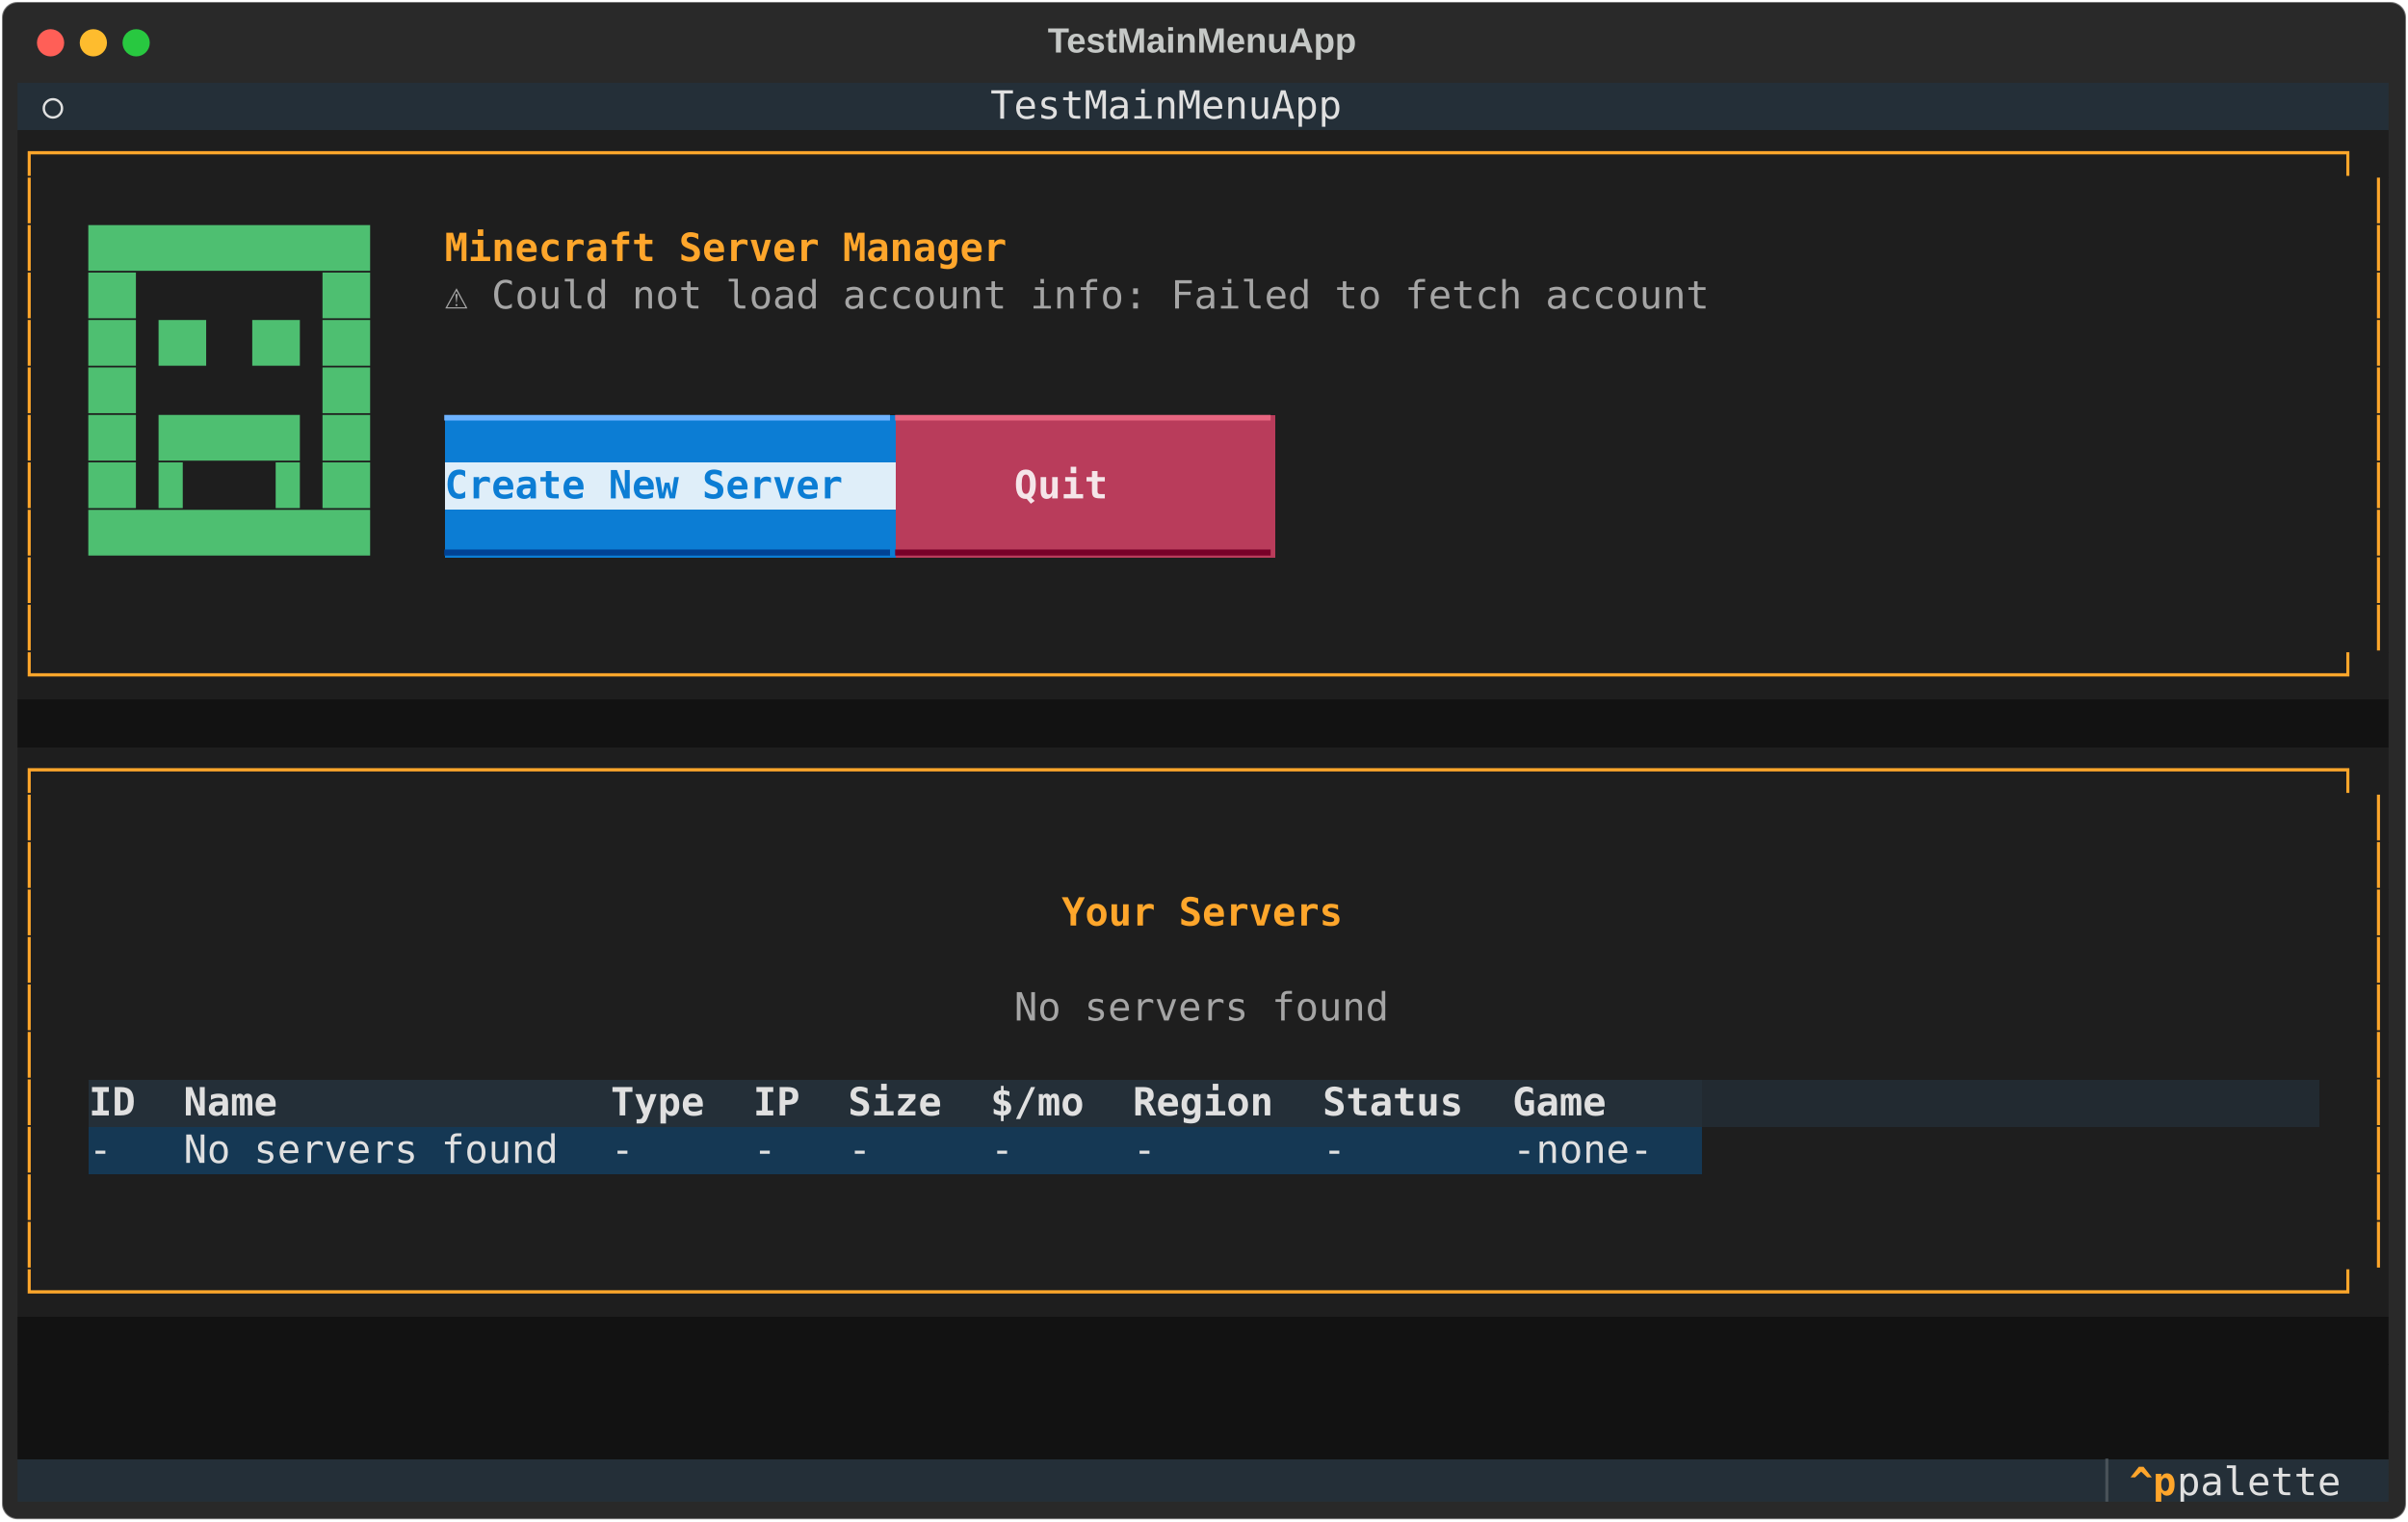
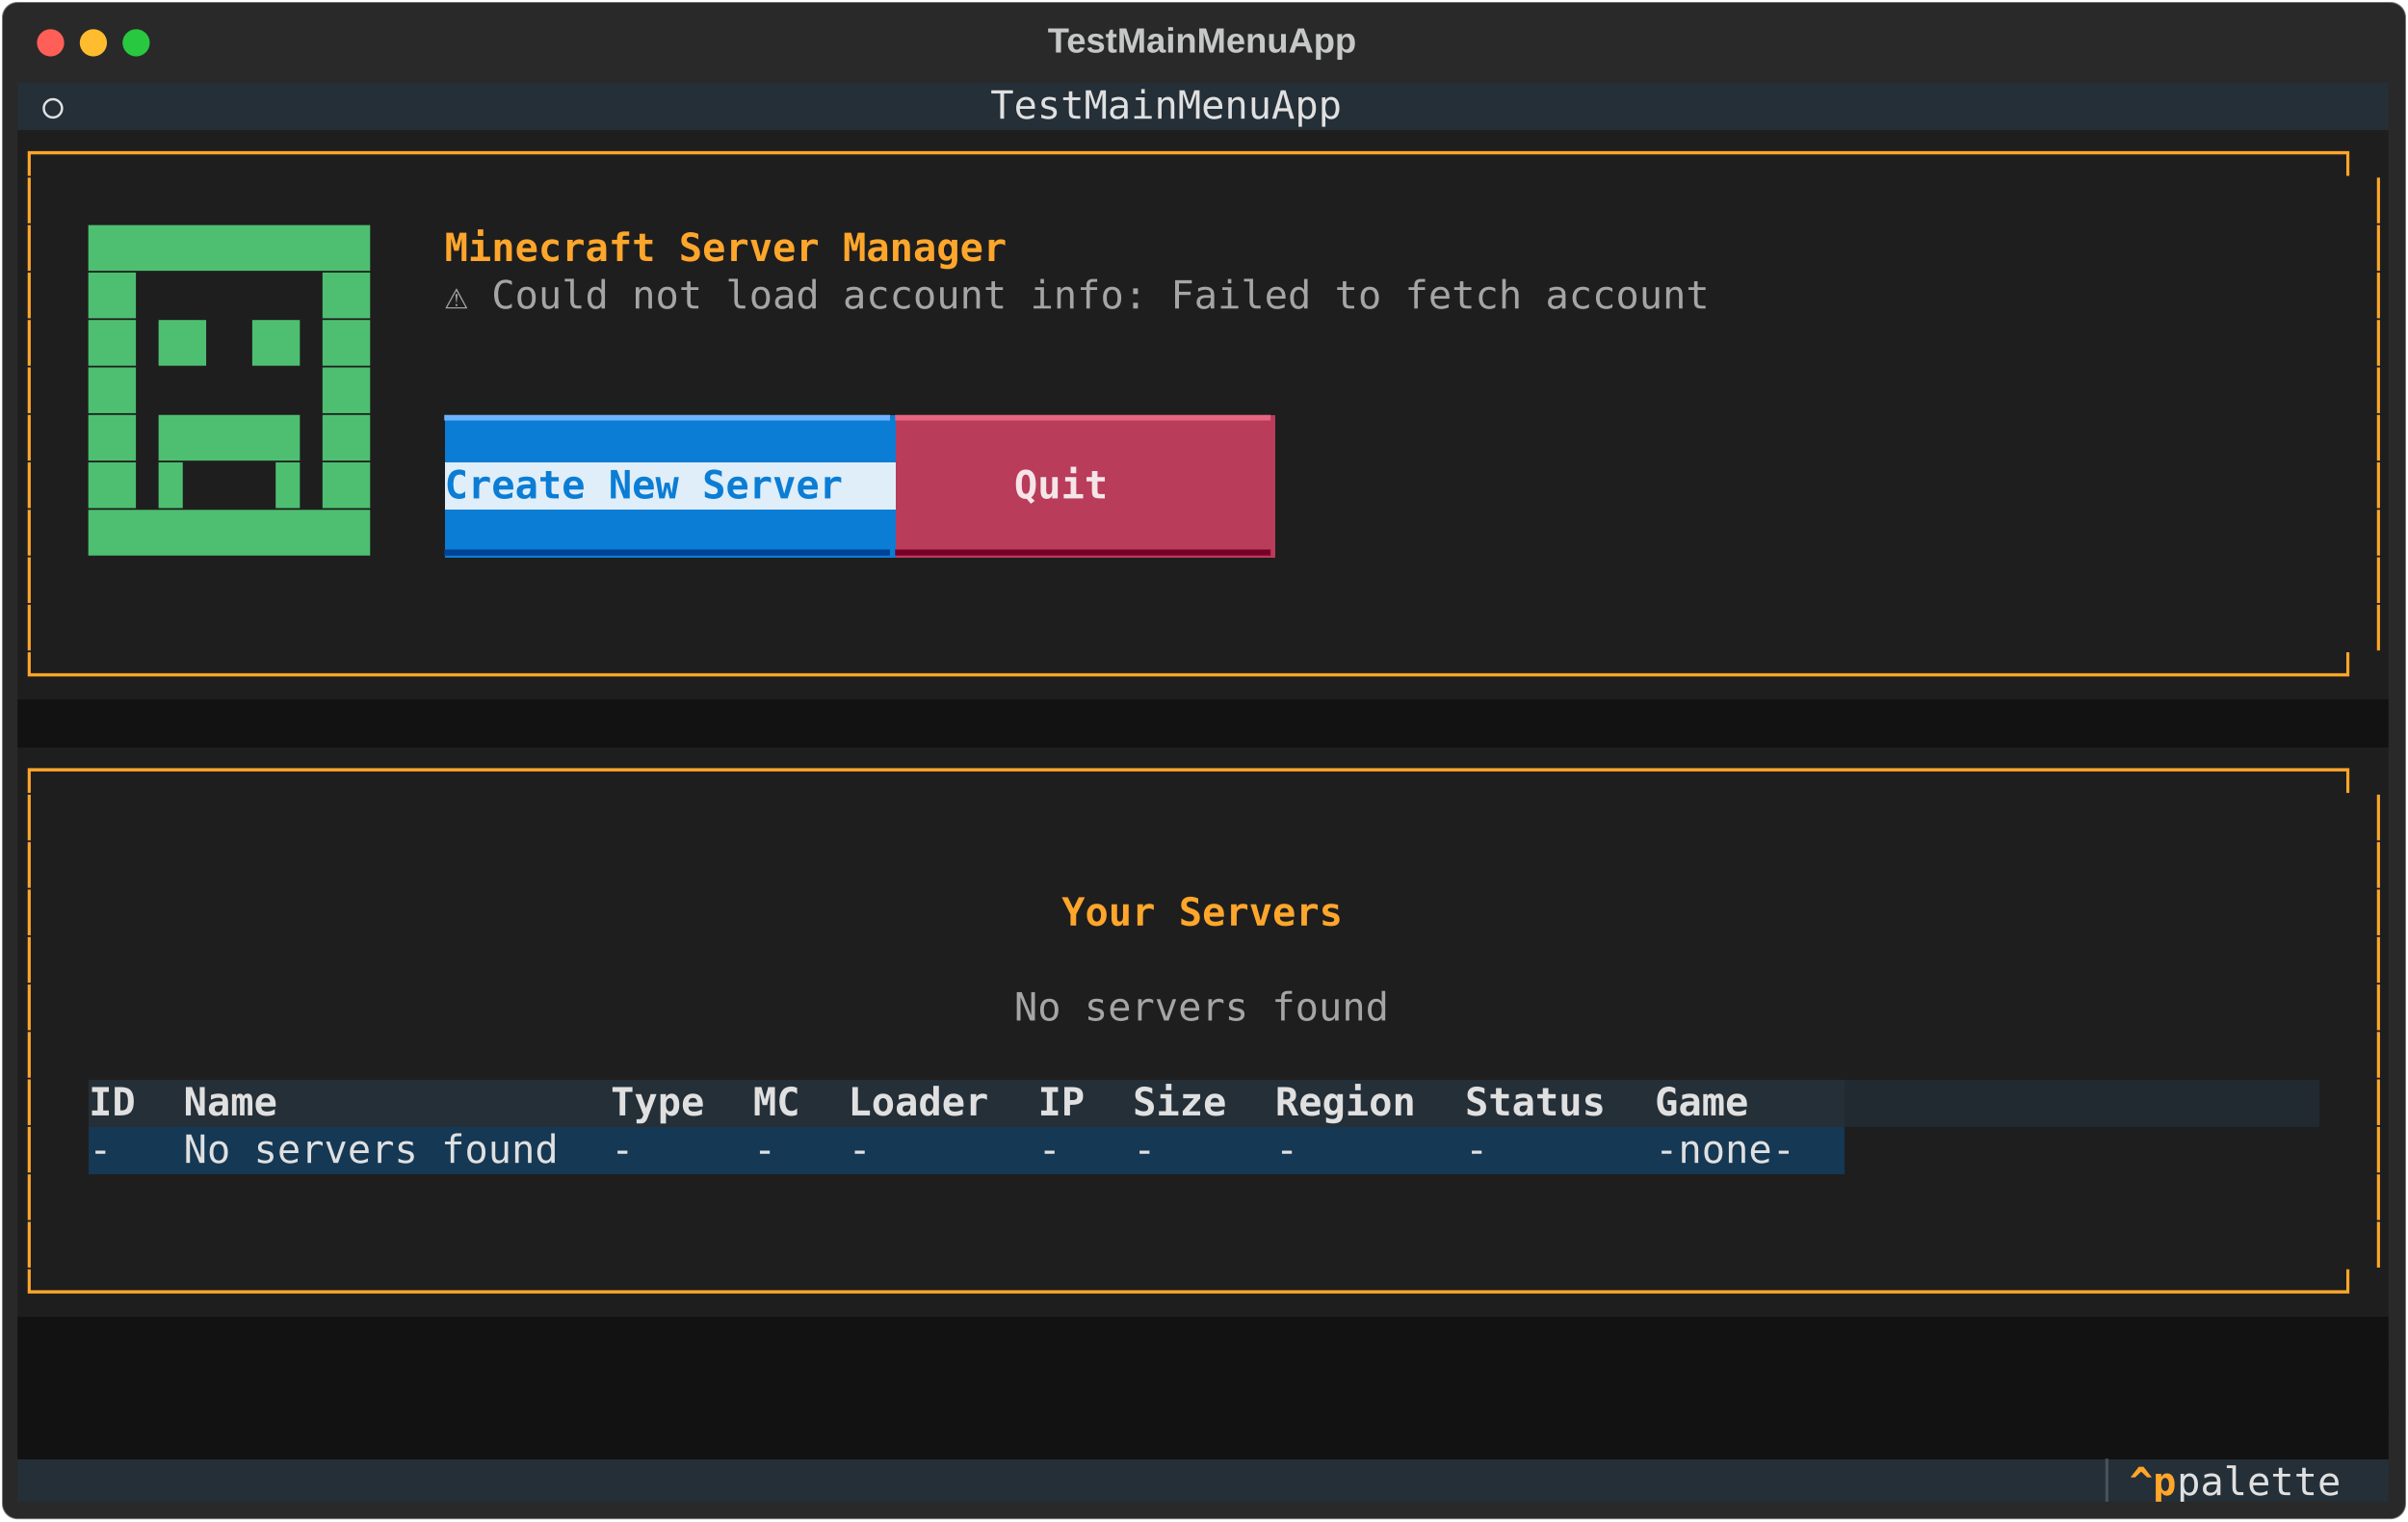
<svg xmlns="http://www.w3.org/2000/svg" class="rich-terminal" viewBox="0 0 1238 782.0">
  <style>

    @font-face {
        font-family: "Fira Code";
        src: local("FiraCode-Regular"),
                url("https://cdnjs.cloudflare.com/ajax/libs/firacode/6.2.0/woff2/FiraCode-Regular.woff2") format("woff2"),
                url("https://cdnjs.cloudflare.com/ajax/libs/firacode/6.2.0/woff/FiraCode-Regular.woff") format("woff");
        font-style: normal;
        font-weight: 400;
    }
    @font-face {
        font-family: "Fira Code";
        src: local("FiraCode-Bold"),
                url("https://cdnjs.cloudflare.com/ajax/libs/firacode/6.2.0/woff2/FiraCode-Bold.woff2") format("woff2"),
                url("https://cdnjs.cloudflare.com/ajax/libs/firacode/6.2.0/woff/FiraCode-Bold.woff") format("woff");
        font-style: bold;
        font-weight: 700;
    }

    .terminal-matrix {
        font-family: Fira Code, monospace;
        font-size: 20px;
        line-height: 24.4px;
        font-variant-east-asian: full-width;
    }

    .terminal-title {
        font-size: 18px;
        font-weight: bold;
        font-family: arial;
    }

    .terminal-r1 { fill: #c5c8c6 }
.terminal-r2 { fill: #e0e0e0 }
.terminal-r3 { fill: #fea62b }
.terminal-r4 { fill: #4ebf71;font-weight: bold }
.terminal-r5 { fill: #fea62b;font-weight: bold }
.terminal-r6 { fill: #a5a5a5 }
.terminal-r7 { fill: #6db2ff }
.terminal-r8 { fill: #e76580 }
.terminal-r9 { fill: #0c7dd4;font-weight: bold }
.terminal-r10 { fill: #f5e5e9;font-weight: bold }
.terminal-r11 { fill: #004295 }
.terminal-r12 { fill: #780028 }
.terminal-r13 { fill: #e0e0e0;font-weight: bold }
.terminal-r14 { fill: #495259 }
.terminal-r15 { fill: #ffa62b;font-weight: bold }
    </style>
  <defs>
    <clipPath id="terminal-clip-terminal">
      <rect x="0" y="0" width="1219.0" height="731.0" />
    </clipPath>
    <clipPath id="terminal-line-0">
      <rect x="0" y="1.5" width="1220" height="24.65" />
    </clipPath>
    <clipPath id="terminal-line-1">
      <rect x="0" y="25.9" width="1220" height="24.65" />
    </clipPath>
    <clipPath id="terminal-line-2">
      <rect x="0" y="50.3" width="1220" height="24.65" />
    </clipPath>
    <clipPath id="terminal-line-3">
      <rect x="0" y="74.7" width="1220" height="24.65" />
    </clipPath>
    <clipPath id="terminal-line-4">
      <rect x="0" y="99.1" width="1220" height="24.65" />
    </clipPath>
    <clipPath id="terminal-line-5">
      <rect x="0" y="123.5" width="1220" height="24.65" />
    </clipPath>
    <clipPath id="terminal-line-6">
      <rect x="0" y="147.9" width="1220" height="24.65" />
    </clipPath>
    <clipPath id="terminal-line-7">
      <rect x="0" y="172.3" width="1220" height="24.65" />
    </clipPath>
    <clipPath id="terminal-line-8">
      <rect x="0" y="196.7" width="1220" height="24.65" />
    </clipPath>
    <clipPath id="terminal-line-9">
      <rect x="0" y="221.1" width="1220" height="24.65" />
    </clipPath>
    <clipPath id="terminal-line-10">
      <rect x="0" y="245.5" width="1220" height="24.65" />
    </clipPath>
    <clipPath id="terminal-line-11">
      <rect x="0" y="269.9" width="1220" height="24.65" />
    </clipPath>
    <clipPath id="terminal-line-12">
      <rect x="0" y="294.3" width="1220" height="24.65" />
    </clipPath>
    <clipPath id="terminal-line-13">
      <rect x="0" y="318.7" width="1220" height="24.65" />
    </clipPath>
    <clipPath id="terminal-line-14">
      <rect x="0" y="343.1" width="1220" height="24.65" />
    </clipPath>
    <clipPath id="terminal-line-15">
      <rect x="0" y="367.5" width="1220" height="24.65" />
    </clipPath>
    <clipPath id="terminal-line-16">
      <rect x="0" y="391.9" width="1220" height="24.65" />
    </clipPath>
    <clipPath id="terminal-line-17">
      <rect x="0" y="416.3" width="1220" height="24.65" />
    </clipPath>
    <clipPath id="terminal-line-18">
      <rect x="0" y="440.7" width="1220" height="24.65" />
    </clipPath>
    <clipPath id="terminal-line-19">
      <rect x="0" y="465.1" width="1220" height="24.65" />
    </clipPath>
    <clipPath id="terminal-line-20">
      <rect x="0" y="489.5" width="1220" height="24.65" />
    </clipPath>
    <clipPath id="terminal-line-21">
      <rect x="0" y="513.9" width="1220" height="24.65" />
    </clipPath>
    <clipPath id="terminal-line-22">
      <rect x="0" y="538.3" width="1220" height="24.65" />
    </clipPath>
    <clipPath id="terminal-line-23">
      <rect x="0" y="562.7" width="1220" height="24.65" />
    </clipPath>
    <clipPath id="terminal-line-24">
      <rect x="0" y="587.1" width="1220" height="24.65" />
    </clipPath>
    <clipPath id="terminal-line-25">
      <rect x="0" y="611.5" width="1220" height="24.65" />
    </clipPath>
    <clipPath id="terminal-line-26">
      <rect x="0" y="635.9" width="1220" height="24.65" />
    </clipPath>
    <clipPath id="terminal-line-27">
      <rect x="0" y="660.3" width="1220" height="24.65" />
    </clipPath>
    <clipPath id="terminal-line-28">
      <rect x="0" y="684.7" width="1220" height="24.65" />
    </clipPath>
  </defs>
  <rect fill="#292929" stroke="rgba(255,255,255,0.35)" stroke-width="1" x="1" y="1" width="1236" height="780" rx="8" />
  <text class="terminal-title" fill="#c5c8c6" text-anchor="middle" x="618" y="27">TestMainMenuApp</text>
  <g transform="translate(26,22)">
    <circle cx="0" cy="0" r="7" fill="#ff5f57" />
    <circle cx="22" cy="0" r="7" fill="#febc2e" />
    <circle cx="44" cy="0" r="7" fill="#28c840" />
  </g>
  <g transform="translate(9, 41)" clip-path="url(#terminal-clip-terminal)">
    <rect fill="#242f38" x="0" y="1.5" width="12.2" height="24.65" shape-rendering="crispEdges" />
    <rect fill="#242f38" x="12.2" y="1.5" width="12.2" height="24.65" shape-rendering="crispEdges" />
    <rect fill="#242f38" x="24.4" y="1.5" width="61" height="24.65" shape-rendering="crispEdges" />
    <rect fill="#242f38" x="85.4" y="1.5" width="12.2" height="24.65" shape-rendering="crispEdges" />
    <rect fill="#242f38" x="97.6" y="1.5" width="402.6" height="24.65" shape-rendering="crispEdges" />
    <rect fill="#242f38" x="500.2" y="1.5" width="183" height="24.65" shape-rendering="crispEdges" />
    <rect fill="#242f38" x="683.2" y="1.5" width="414.8" height="24.65" shape-rendering="crispEdges" />
    <rect fill="#242f38" x="1098" y="1.5" width="12.2" height="24.65" shape-rendering="crispEdges" />
    <rect fill="#242f38" x="1110.2" y="1.5" width="0" height="24.65" shape-rendering="crispEdges" />
    <rect fill="#242f38" x="1110.2" y="1.5" width="109.8" height="24.65" shape-rendering="crispEdges" />
    <rect fill="#1e1e1e" x="0" y="25.9" width="1220" height="24.65" shape-rendering="crispEdges" />
    <rect fill="#1e1e1e" x="0" y="50.3" width="12.2" height="24.65" shape-rendering="crispEdges" />
    <rect fill="#1e1e1e" x="12.2" y="50.3" width="1195.6" height="24.65" shape-rendering="crispEdges" />
    <rect fill="#1e1e1e" x="1207.8" y="50.3" width="12.2" height="24.65" shape-rendering="crispEdges" />
    <rect fill="#1e1e1e" x="0" y="74.7" width="12.2" height="24.65" shape-rendering="crispEdges" />
    <rect fill="#1e1e1e" x="12.2" y="74.7" width="24.4" height="24.65" shape-rendering="crispEdges" />
    <rect fill="#1e1e1e" x="36.6" y="74.7" width="146.4" height="24.65" shape-rendering="crispEdges" />
    <rect fill="#1e1e1e" x="183" y="74.7" width="36.6" height="24.65" shape-rendering="crispEdges" />
    <rect fill="#1e1e1e" x="219.6" y="74.7" width="292.8" height="24.65" shape-rendering="crispEdges" />
    <rect fill="#1e1e1e" x="512.4" y="74.7" width="695.4" height="24.65" shape-rendering="crispEdges" />
    <rect fill="#1e1e1e" x="1207.8" y="74.7" width="12.2" height="24.65" shape-rendering="crispEdges" />
    <rect fill="#1e1e1e" x="0" y="99.1" width="12.2" height="24.65" shape-rendering="crispEdges" />
    <rect fill="#1e1e1e" x="12.2" y="99.1" width="24.4" height="24.65" shape-rendering="crispEdges" />
    <rect fill="#1e1e1e" x="36.6" y="99.1" width="146.4" height="24.65" shape-rendering="crispEdges" />
    <rect fill="#1e1e1e" x="183" y="99.1" width="36.6" height="24.65" shape-rendering="crispEdges" />
    <rect fill="#1e1e1e" x="219.6" y="99.1" width="658.8" height="24.65" shape-rendering="crispEdges" />
    <rect fill="#1e1e1e" x="878.4" y="99.1" width="329.4" height="24.65" shape-rendering="crispEdges" />
    <rect fill="#1e1e1e" x="1207.8" y="99.1" width="12.2" height="24.65" shape-rendering="crispEdges" />
    <rect fill="#1e1e1e" x="0" y="123.5" width="12.2" height="24.65" shape-rendering="crispEdges" />
    <rect fill="#1e1e1e" x="12.2" y="123.5" width="24.4" height="24.65" shape-rendering="crispEdges" />
    <rect fill="#1e1e1e" x="36.6" y="123.5" width="146.4" height="24.65" shape-rendering="crispEdges" />
    <rect fill="#1e1e1e" x="183" y="123.5" width="1024.8" height="24.65" shape-rendering="crispEdges" />
    <rect fill="#1e1e1e" x="1207.8" y="123.5" width="12.2" height="24.65" shape-rendering="crispEdges" />
    <rect fill="#1e1e1e" x="0" y="147.9" width="12.2" height="24.65" shape-rendering="crispEdges" />
    <rect fill="#1e1e1e" x="12.2" y="147.9" width="24.4" height="24.65" shape-rendering="crispEdges" />
    <rect fill="#1e1e1e" x="36.6" y="147.9" width="146.4" height="24.65" shape-rendering="crispEdges" />
    <rect fill="#1e1e1e" x="183" y="147.9" width="1024.8" height="24.65" shape-rendering="crispEdges" />
    <rect fill="#1e1e1e" x="1207.8" y="147.9" width="12.2" height="24.65" shape-rendering="crispEdges" />
    <rect fill="#1e1e1e" x="0" y="172.3" width="12.2" height="24.65" shape-rendering="crispEdges" />
    <rect fill="#1e1e1e" x="12.2" y="172.3" width="24.4" height="24.65" shape-rendering="crispEdges" />
    <rect fill="#1e1e1e" x="36.6" y="172.3" width="146.4" height="24.65" shape-rendering="crispEdges" />
    <rect fill="#1e1e1e" x="183" y="172.3" width="36.6" height="24.65" shape-rendering="crispEdges" />
    <rect fill="#0c7dd4" x="219.6" y="172.3" width="231.8" height="24.65" shape-rendering="crispEdges" />
    <rect fill="#b93c5b" x="451.4" y="172.3" width="195.2" height="24.65" shape-rendering="crispEdges" />
    <rect fill="#1e1e1e" x="646.6" y="172.3" width="561.2" height="24.65" shape-rendering="crispEdges" />
    <rect fill="#1e1e1e" x="1207.8" y="172.3" width="12.2" height="24.65" shape-rendering="crispEdges" />
    <rect fill="#1e1e1e" x="0" y="196.7" width="12.2" height="24.65" shape-rendering="crispEdges" />
    <rect fill="#1e1e1e" x="12.2" y="196.7" width="24.4" height="24.65" shape-rendering="crispEdges" />
    <rect fill="#1e1e1e" x="36.6" y="196.7" width="146.4" height="24.65" shape-rendering="crispEdges" />
    <rect fill="#1e1e1e" x="183" y="196.7" width="36.6" height="24.65" shape-rendering="crispEdges" />
    <rect fill="#dfeef9" x="219.6" y="196.7" width="231.8" height="24.65" shape-rendering="crispEdges" />
    <rect fill="#b93c5b" x="451.4" y="196.7" width="61" height="24.65" shape-rendering="crispEdges" />
    <rect fill="#b93c5b" x="512.4" y="196.7" width="73.2" height="24.65" shape-rendering="crispEdges" />
    <rect fill="#b93c5b" x="585.6" y="196.7" width="61" height="24.65" shape-rendering="crispEdges" />
    <rect fill="#1e1e1e" x="646.6" y="196.7" width="561.2" height="24.65" shape-rendering="crispEdges" />
    <rect fill="#1e1e1e" x="1207.8" y="196.7" width="12.2" height="24.65" shape-rendering="crispEdges" />
    <rect fill="#1e1e1e" x="0" y="221.1" width="12.2" height="24.65" shape-rendering="crispEdges" />
    <rect fill="#1e1e1e" x="12.2" y="221.1" width="24.4" height="24.65" shape-rendering="crispEdges" />
    <rect fill="#1e1e1e" x="36.6" y="221.1" width="146.4" height="24.65" shape-rendering="crispEdges" />
    <rect fill="#1e1e1e" x="183" y="221.1" width="36.6" height="24.65" shape-rendering="crispEdges" />
    <rect fill="#0c7dd4" x="219.6" y="221.1" width="231.8" height="24.65" shape-rendering="crispEdges" />
    <rect fill="#b93c5b" x="451.4" y="221.1" width="195.2" height="24.65" shape-rendering="crispEdges" />
    <rect fill="#1e1e1e" x="646.6" y="221.1" width="561.2" height="24.65" shape-rendering="crispEdges" />
    <rect fill="#1e1e1e" x="1207.8" y="221.1" width="12.2" height="24.65" shape-rendering="crispEdges" />
    <rect fill="#1e1e1e" x="0" y="245.5" width="12.2" height="24.65" shape-rendering="crispEdges" />
    <rect fill="#1e1e1e" x="12.2" y="245.5" width="1195.6" height="24.65" shape-rendering="crispEdges" />
    <rect fill="#1e1e1e" x="1207.8" y="245.5" width="12.2" height="24.65" shape-rendering="crispEdges" />
    <rect fill="#1e1e1e" x="0" y="269.9" width="12.2" height="24.65" shape-rendering="crispEdges" />
    <rect fill="#1e1e1e" x="12.2" y="269.9" width="1195.6" height="24.65" shape-rendering="crispEdges" />
    <rect fill="#1e1e1e" x="1207.8" y="269.9" width="12.2" height="24.65" shape-rendering="crispEdges" />
    <rect fill="#1e1e1e" x="0" y="294.3" width="1220" height="24.65" shape-rendering="crispEdges" />
    <rect fill="#121212" x="0" y="318.7" width="1220" height="24.65" shape-rendering="crispEdges" />
    <rect fill="#1e1e1e" x="0" y="343.1" width="1220" height="24.65" shape-rendering="crispEdges" />
    <rect fill="#1e1e1e" x="0" y="367.5" width="12.2" height="24.65" shape-rendering="crispEdges" />
    <rect fill="#1e1e1e" x="12.2" y="367.5" width="1195.6" height="24.65" shape-rendering="crispEdges" />
    <rect fill="#1e1e1e" x="1207.8" y="367.5" width="12.2" height="24.65" shape-rendering="crispEdges" />
    <rect fill="#1e1e1e" x="0" y="391.9" width="12.2" height="24.65" shape-rendering="crispEdges" />
    <rect fill="#1e1e1e" x="12.2" y="391.9" width="1195.6" height="24.65" shape-rendering="crispEdges" />
    <rect fill="#1e1e1e" x="1207.8" y="391.9" width="12.2" height="24.65" shape-rendering="crispEdges" />
    <rect fill="#1e1e1e" x="0" y="416.3" width="12.2" height="24.65" shape-rendering="crispEdges" />
    <rect fill="#1e1e1e" x="12.2" y="416.3" width="524.6" height="24.65" shape-rendering="crispEdges" />
    <rect fill="#1e1e1e" x="536.8" y="416.3" width="146.4" height="24.65" shape-rendering="crispEdges" />
    <rect fill="#1e1e1e" x="683.2" y="416.3" width="524.6" height="24.65" shape-rendering="crispEdges" />
    <rect fill="#1e1e1e" x="1207.8" y="416.3" width="12.2" height="24.65" shape-rendering="crispEdges" />
    <rect fill="#1e1e1e" x="0" y="440.7" width="12.2" height="24.65" shape-rendering="crispEdges" />
    <rect fill="#1e1e1e" x="12.2" y="440.7" width="1195.6" height="24.65" shape-rendering="crispEdges" />
    <rect fill="#1e1e1e" x="1207.8" y="440.7" width="12.2" height="24.65" shape-rendering="crispEdges" />
    <rect fill="#1e1e1e" x="0" y="465.1" width="12.2" height="24.65" shape-rendering="crispEdges" />
    <rect fill="#1e1e1e" x="12.2" y="465.1" width="500.2" height="24.65" shape-rendering="crispEdges" />
    <rect fill="#1e1e1e" x="512.4" y="465.1" width="195.2" height="24.65" shape-rendering="crispEdges" />
    <rect fill="#1e1e1e" x="707.6" y="465.1" width="500.2" height="24.65" shape-rendering="crispEdges" />
    <rect fill="#1e1e1e" x="1207.8" y="465.1" width="12.2" height="24.65" shape-rendering="crispEdges" />
    <rect fill="#1e1e1e" x="0" y="489.5" width="12.2" height="24.65" shape-rendering="crispEdges" />
    <rect fill="#1e1e1e" x="12.2" y="489.5" width="1195.6" height="24.65" shape-rendering="crispEdges" />
    <rect fill="#1e1e1e" x="1207.8" y="489.5" width="12.2" height="24.65" shape-rendering="crispEdges" />
    <rect fill="#1e1e1e" x="0" y="513.9" width="12.2" height="24.65" shape-rendering="crispEdges" />
    <rect fill="#1e1e1e" x="12.2" y="513.9" width="24.4" height="24.65" shape-rendering="crispEdges" />
    <rect fill="#242f38" x="36.6" y="513.9" width="48.8" height="24.65" shape-rendering="crispEdges" />
    <rect fill="#242f38" x="85.4" y="513.9" width="219.6" height="24.65" shape-rendering="crispEdges" />
    <rect fill="#242f38" x="305" y="513.9" width="73.2" height="24.65" shape-rendering="crispEdges" />
    <rect fill="#242f38" x="378.2" y="513.9" width="48.8" height="24.65" shape-rendering="crispEdges" />
-     <rect fill="#242f38" x="427" y="513.9" width="73.2" height="24.65" shape-rendering="crispEdges" />
-     <rect fill="#242f38" x="500.2" y="513.9" width="73.2" height="24.65" shape-rendering="crispEdges" />
-     <rect fill="#242f38" x="573.4" y="513.9" width="97.6" height="24.65" shape-rendering="crispEdges" />
-     <rect fill="#242f38" x="671" y="513.9" width="97.6" height="24.65" shape-rendering="crispEdges" />
-     <rect fill="#242f38" x="768.6" y="513.9" width="97.6" height="24.65" shape-rendering="crispEdges" />
-     <rect fill="#222a31" x="866.2" y="513.9" width="317.2" height="24.65" shape-rendering="crispEdges" />
+     <rect fill="#242f38" x="427" y="513.9" width="97.6" height="24.65" shape-rendering="crispEdges" />
+     <rect fill="#242f38" x="524.6" y="513.9" width="48.8" height="24.65" shape-rendering="crispEdges" />
+     <rect fill="#242f38" x="573.4" y="513.9" width="73.2" height="24.65" shape-rendering="crispEdges" />
+     <rect fill="#242f38" x="646.6" y="513.9" width="97.6" height="24.65" shape-rendering="crispEdges" />
+     <rect fill="#242f38" x="744.2" y="513.9" width="97.6" height="24.65" shape-rendering="crispEdges" />
+     <rect fill="#242f38" x="841.8" y="513.9" width="97.6" height="24.65" shape-rendering="crispEdges" />
+     <rect fill="#222a31" x="939.4" y="513.9" width="244" height="24.65" shape-rendering="crispEdges" />
    <rect fill="#1e1e1e" x="1183.4" y="513.9" width="24.4" height="24.65" shape-rendering="crispEdges" />
    <rect fill="#1e1e1e" x="1207.8" y="513.9" width="12.2" height="24.65" shape-rendering="crispEdges" />
    <rect fill="#1e1e1e" x="0" y="538.3" width="12.2" height="24.65" shape-rendering="crispEdges" />
    <rect fill="#1e1e1e" x="12.2" y="538.3" width="24.4" height="24.65" shape-rendering="crispEdges" />
    <rect fill="#153854" x="36.6" y="538.3" width="48.8" height="24.65" shape-rendering="crispEdges" />
    <rect fill="#153854" x="85.4" y="538.3" width="219.6" height="24.65" shape-rendering="crispEdges" />
    <rect fill="#153854" x="305" y="538.3" width="73.2" height="24.65" shape-rendering="crispEdges" />
    <rect fill="#153854" x="378.2" y="538.3" width="48.8" height="24.65" shape-rendering="crispEdges" />
-     <rect fill="#153854" x="427" y="538.3" width="73.2" height="24.65" shape-rendering="crispEdges" />
-     <rect fill="#153854" x="500.2" y="538.3" width="73.2" height="24.65" shape-rendering="crispEdges" />
-     <rect fill="#153854" x="573.4" y="538.3" width="97.6" height="24.65" shape-rendering="crispEdges" />
-     <rect fill="#153854" x="671" y="538.3" width="97.6" height="24.65" shape-rendering="crispEdges" />
-     <rect fill="#153854" x="768.6" y="538.3" width="97.6" height="24.65" shape-rendering="crispEdges" />
-     <rect fill="#1e1e1e" x="866.2" y="538.3" width="317.2" height="24.65" shape-rendering="crispEdges" />
+     <rect fill="#153854" x="427" y="538.3" width="97.6" height="24.65" shape-rendering="crispEdges" />
+     <rect fill="#153854" x="524.6" y="538.3" width="48.8" height="24.65" shape-rendering="crispEdges" />
+     <rect fill="#153854" x="573.4" y="538.3" width="73.2" height="24.65" shape-rendering="crispEdges" />
+     <rect fill="#153854" x="646.6" y="538.3" width="97.6" height="24.65" shape-rendering="crispEdges" />
+     <rect fill="#153854" x="744.2" y="538.3" width="97.6" height="24.65" shape-rendering="crispEdges" />
+     <rect fill="#153854" x="841.8" y="538.3" width="97.6" height="24.65" shape-rendering="crispEdges" />
+     <rect fill="#1e1e1e" x="939.4" y="538.3" width="244" height="24.65" shape-rendering="crispEdges" />
    <rect fill="#1e1e1e" x="1183.4" y="538.3" width="24.4" height="24.65" shape-rendering="crispEdges" />
    <rect fill="#1e1e1e" x="1207.8" y="538.3" width="12.2" height="24.65" shape-rendering="crispEdges" />
    <rect fill="#1e1e1e" x="0" y="562.7" width="12.2" height="24.65" shape-rendering="crispEdges" />
    <rect fill="#1e1e1e" x="12.2" y="562.7" width="1195.6" height="24.65" shape-rendering="crispEdges" />
    <rect fill="#1e1e1e" x="1207.8" y="562.7" width="12.2" height="24.65" shape-rendering="crispEdges" />
    <rect fill="#1e1e1e" x="0" y="587.1" width="12.2" height="24.65" shape-rendering="crispEdges" />
    <rect fill="#1e1e1e" x="12.2" y="587.1" width="1195.6" height="24.65" shape-rendering="crispEdges" />
    <rect fill="#1e1e1e" x="1207.8" y="587.1" width="12.2" height="24.65" shape-rendering="crispEdges" />
    <rect fill="#1e1e1e" x="0" y="611.5" width="1220" height="24.65" shape-rendering="crispEdges" />
    <rect fill="#121212" x="0" y="635.9" width="1220" height="24.65" shape-rendering="crispEdges" />
    <rect fill="#121212" x="0" y="660.3" width="1220" height="24.65" shape-rendering="crispEdges" />
    <rect fill="#121212" x="0" y="684.7" width="1220" height="24.65" shape-rendering="crispEdges" />
    <rect fill="#242f38" x="0" y="709.1" width="1073.6" height="24.65" shape-rendering="crispEdges" />
    <rect fill="#242f38" x="1073.6" y="709.1" width="12.2" height="24.65" shape-rendering="crispEdges" />
    <rect fill="#242f38" x="1085.8" y="709.1" width="24.4" height="24.65" shape-rendering="crispEdges" />
    <rect fill="#242f38" x="1110.2" y="709.1" width="97.6" height="24.65" shape-rendering="crispEdges" />
    <rect fill="#242f38" x="1207.8" y="709.1" width="12.2" height="24.65" shape-rendering="crispEdges" />
    <g class="terminal-matrix">
      <text class="terminal-r2" x="12.2" y="20" textLength="12.2" clip-path="url(#terminal-line-0)">⭘</text>
      <text class="terminal-r2" x="500.2" y="20" textLength="183" clip-path="url(#terminal-line-0)">TestMainMenuApp</text>
      <text class="terminal-r1" x="1220" y="20" textLength="12.2" clip-path="url(#terminal-line-0)">
</text>
      <text class="terminal-r3" x="0" y="44.4" textLength="1220" clip-path="url(#terminal-line-1)">┌──────────────────────────────────────────────────────────────────────────────────────────────────┐</text>
      <text class="terminal-r1" x="1220" y="44.4" textLength="12.2" clip-path="url(#terminal-line-1)">
</text>
      <text class="terminal-r3" x="0" y="68.8" textLength="12.2" clip-path="url(#terminal-line-2)">│</text>
      <text class="terminal-r3" x="1207.8" y="68.8" textLength="12.2" clip-path="url(#terminal-line-2)">│</text>
      <text class="terminal-r1" x="1220" y="68.8" textLength="12.2" clip-path="url(#terminal-line-2)">
</text>
      <text class="terminal-r3" x="0" y="93.2" textLength="12.2" clip-path="url(#terminal-line-3)">│</text>
      <text class="terminal-r4" x="36.6" y="93.2" textLength="146.4" clip-path="url(#terminal-line-3)">████████████</text>
      <text class="terminal-r5" x="219.6" y="93.2" textLength="292.8" clip-path="url(#terminal-line-3)">Minecraft Server Manager</text>
      <text class="terminal-r3" x="1207.8" y="93.2" textLength="12.2" clip-path="url(#terminal-line-3)">│</text>
      <text class="terminal-r1" x="1220" y="93.2" textLength="12.2" clip-path="url(#terminal-line-3)">
</text>
      <text class="terminal-r3" x="0" y="117.6" textLength="12.2" clip-path="url(#terminal-line-4)">│</text>
      <text class="terminal-r4" x="36.6" y="117.6" textLength="146.4" clip-path="url(#terminal-line-4)">██        ██</text>
      <text class="terminal-r6" x="219.6" y="117.6" textLength="658.8" clip-path="url(#terminal-line-4)">⚠ Could not load account info: Failed to fetch account</text>
      <text class="terminal-r3" x="1207.8" y="117.6" textLength="12.2" clip-path="url(#terminal-line-4)">│</text>
      <text class="terminal-r1" x="1220" y="117.6" textLength="12.2" clip-path="url(#terminal-line-4)">
</text>
      <text class="terminal-r3" x="0" y="142" textLength="12.2" clip-path="url(#terminal-line-5)">│</text>
      <text class="terminal-r4" x="36.6" y="142" textLength="146.4" clip-path="url(#terminal-line-5)">██ ██  ██ ██</text>
      <text class="terminal-r3" x="1207.8" y="142" textLength="12.2" clip-path="url(#terminal-line-5)">│</text>
      <text class="terminal-r1" x="1220" y="142" textLength="12.2" clip-path="url(#terminal-line-5)">
</text>
      <text class="terminal-r3" x="0" y="166.4" textLength="12.2" clip-path="url(#terminal-line-6)">│</text>
      <text class="terminal-r4" x="36.6" y="166.4" textLength="146.4" clip-path="url(#terminal-line-6)">██        ██</text>
      <text class="terminal-r3" x="1207.8" y="166.4" textLength="12.2" clip-path="url(#terminal-line-6)">│</text>
      <text class="terminal-r1" x="1220" y="166.4" textLength="12.2" clip-path="url(#terminal-line-6)">
</text>
      <text class="terminal-r3" x="0" y="190.8" textLength="12.2" clip-path="url(#terminal-line-7)">│</text>
      <text class="terminal-r4" x="36.6" y="190.8" textLength="146.4" clip-path="url(#terminal-line-7)">██ ██████ ██</text>
      <text class="terminal-r7" x="219.6" y="190.8" textLength="231.8" clip-path="url(#terminal-line-7)">▔▔▔▔▔▔▔▔▔▔▔▔▔▔▔▔▔▔▔</text>
      <text class="terminal-r8" x="451.4" y="190.8" textLength="195.2" clip-path="url(#terminal-line-7)">▔▔▔▔▔▔▔▔▔▔▔▔▔▔▔▔</text>
      <text class="terminal-r3" x="1207.8" y="190.8" textLength="12.2" clip-path="url(#terminal-line-7)">│</text>
      <text class="terminal-r1" x="1220" y="190.8" textLength="12.2" clip-path="url(#terminal-line-7)">
</text>
      <text class="terminal-r3" x="0" y="215.2" textLength="12.2" clip-path="url(#terminal-line-8)">│</text>
      <text class="terminal-r4" x="36.6" y="215.2" textLength="146.4" clip-path="url(#terminal-line-8)">██ █    █ ██</text>
      <text class="terminal-r9" x="219.6" y="215.2" textLength="231.8" clip-path="url(#terminal-line-8)"> Create New Server </text>
      <text class="terminal-r10" x="512.4" y="215.2" textLength="73.2" clip-path="url(#terminal-line-8)"> Quit </text>
      <text class="terminal-r3" x="1207.8" y="215.2" textLength="12.2" clip-path="url(#terminal-line-8)">│</text>
      <text class="terminal-r1" x="1220" y="215.2" textLength="12.2" clip-path="url(#terminal-line-8)">
</text>
      <text class="terminal-r3" x="0" y="239.6" textLength="12.2" clip-path="url(#terminal-line-9)">│</text>
      <text class="terminal-r4" x="36.6" y="239.6" textLength="146.4" clip-path="url(#terminal-line-9)">████████████</text>
      <text class="terminal-r11" x="219.6" y="239.6" textLength="231.8" clip-path="url(#terminal-line-9)">▁▁▁▁▁▁▁▁▁▁▁▁▁▁▁▁▁▁▁</text>
      <text class="terminal-r12" x="451.4" y="239.6" textLength="195.2" clip-path="url(#terminal-line-9)">▁▁▁▁▁▁▁▁▁▁▁▁▁▁▁▁</text>
      <text class="terminal-r3" x="1207.8" y="239.6" textLength="12.2" clip-path="url(#terminal-line-9)">│</text>
      <text class="terminal-r1" x="1220" y="239.6" textLength="12.2" clip-path="url(#terminal-line-9)">
</text>
      <text class="terminal-r3" x="0" y="264" textLength="12.2" clip-path="url(#terminal-line-10)">│</text>
      <text class="terminal-r3" x="1207.8" y="264" textLength="12.2" clip-path="url(#terminal-line-10)">│</text>
      <text class="terminal-r1" x="1220" y="264" textLength="12.2" clip-path="url(#terminal-line-10)">
</text>
      <text class="terminal-r3" x="0" y="288.4" textLength="12.2" clip-path="url(#terminal-line-11)">│</text>
      <text class="terminal-r3" x="1207.8" y="288.4" textLength="12.2" clip-path="url(#terminal-line-11)">│</text>
      <text class="terminal-r1" x="1220" y="288.4" textLength="12.2" clip-path="url(#terminal-line-11)">
</text>
      <text class="terminal-r3" x="0" y="312.8" textLength="1220" clip-path="url(#terminal-line-12)">└──────────────────────────────────────────────────────────────────────────────────────────────────┘</text>
      <text class="terminal-r1" x="1220" y="312.8" textLength="12.2" clip-path="url(#terminal-line-12)">
</text>
      <text class="terminal-r1" x="1220" y="337.2" textLength="12.2" clip-path="url(#terminal-line-13)">
</text>
      <text class="terminal-r3" x="0" y="361.6" textLength="1220" clip-path="url(#terminal-line-14)">┌──────────────────────────────────────────────────────────────────────────────────────────────────┐</text>
      <text class="terminal-r1" x="1220" y="361.6" textLength="12.2" clip-path="url(#terminal-line-14)">
</text>
      <text class="terminal-r3" x="0" y="386" textLength="12.2" clip-path="url(#terminal-line-15)">│</text>
      <text class="terminal-r3" x="1207.8" y="386" textLength="12.2" clip-path="url(#terminal-line-15)">│</text>
      <text class="terminal-r1" x="1220" y="386" textLength="12.2" clip-path="url(#terminal-line-15)">
</text>
      <text class="terminal-r3" x="0" y="410.4" textLength="12.2" clip-path="url(#terminal-line-16)">│</text>
      <text class="terminal-r3" x="1207.8" y="410.4" textLength="12.2" clip-path="url(#terminal-line-16)">│</text>
      <text class="terminal-r1" x="1220" y="410.4" textLength="12.2" clip-path="url(#terminal-line-16)">
</text>
      <text class="terminal-r3" x="0" y="434.8" textLength="12.2" clip-path="url(#terminal-line-17)">│</text>
      <text class="terminal-r5" x="536.8" y="434.8" textLength="146.4" clip-path="url(#terminal-line-17)">Your Servers</text>
      <text class="terminal-r3" x="1207.8" y="434.8" textLength="12.2" clip-path="url(#terminal-line-17)">│</text>
      <text class="terminal-r1" x="1220" y="434.8" textLength="12.2" clip-path="url(#terminal-line-17)">
</text>
      <text class="terminal-r3" x="0" y="459.2" textLength="12.2" clip-path="url(#terminal-line-18)">│</text>
      <text class="terminal-r3" x="1207.8" y="459.2" textLength="12.2" clip-path="url(#terminal-line-18)">│</text>
      <text class="terminal-r1" x="1220" y="459.2" textLength="12.2" clip-path="url(#terminal-line-18)">
</text>
      <text class="terminal-r3" x="0" y="483.6" textLength="12.2" clip-path="url(#terminal-line-19)">│</text>
      <text class="terminal-r6" x="512.4" y="483.6" textLength="195.2" clip-path="url(#terminal-line-19)">No servers found</text>
      <text class="terminal-r3" x="1207.8" y="483.6" textLength="12.2" clip-path="url(#terminal-line-19)">│</text>
      <text class="terminal-r1" x="1220" y="483.6" textLength="12.2" clip-path="url(#terminal-line-19)">
</text>
      <text class="terminal-r3" x="0" y="508" textLength="12.2" clip-path="url(#terminal-line-20)">│</text>
      <text class="terminal-r3" x="1207.8" y="508" textLength="12.2" clip-path="url(#terminal-line-20)">│</text>
      <text class="terminal-r1" x="1220" y="508" textLength="12.2" clip-path="url(#terminal-line-20)">
</text>
      <text class="terminal-r3" x="0" y="532.4" textLength="12.2" clip-path="url(#terminal-line-21)">│</text>
      <text class="terminal-r13" x="36.6" y="532.4" textLength="48.8" clip-path="url(#terminal-line-21)"> ID </text>
      <text class="terminal-r13" x="85.4" y="532.4" textLength="219.6" clip-path="url(#terminal-line-21)"> Name             </text>
      <text class="terminal-r13" x="305" y="532.4" textLength="73.2" clip-path="url(#terminal-line-21)"> Type </text>
-       <text class="terminal-r13" x="378.2" y="532.4" textLength="48.8" clip-path="url(#terminal-line-21)"> IP </text>
-       <text class="terminal-r13" x="427" y="532.4" textLength="73.2" clip-path="url(#terminal-line-21)"> Size </text>
-       <text class="terminal-r13" x="500.2" y="532.4" textLength="73.2" clip-path="url(#terminal-line-21)"> $/mo </text>
-       <text class="terminal-r13" x="573.4" y="532.4" textLength="97.6" clip-path="url(#terminal-line-21)"> Region </text>
-       <text class="terminal-r13" x="671" y="532.4" textLength="97.6" clip-path="url(#terminal-line-21)"> Status </text>
-       <text class="terminal-r13" x="768.6" y="532.4" textLength="97.6" clip-path="url(#terminal-line-21)"> Game   </text>
+       <text class="terminal-r13" x="378.2" y="532.4" textLength="48.8" clip-path="url(#terminal-line-21)"> MC </text>
+       <text class="terminal-r13" x="427" y="532.4" textLength="97.6" clip-path="url(#terminal-line-21)"> Loader </text>
+       <text class="terminal-r13" x="524.6" y="532.4" textLength="48.8" clip-path="url(#terminal-line-21)"> IP </text>
+       <text class="terminal-r13" x="573.4" y="532.4" textLength="73.2" clip-path="url(#terminal-line-21)"> Size </text>
+       <text class="terminal-r13" x="646.6" y="532.4" textLength="97.6" clip-path="url(#terminal-line-21)"> Region </text>
+       <text class="terminal-r13" x="744.2" y="532.4" textLength="97.6" clip-path="url(#terminal-line-21)"> Status </text>
+       <text class="terminal-r13" x="841.8" y="532.4" textLength="97.6" clip-path="url(#terminal-line-21)"> Game   </text>
      <text class="terminal-r3" x="1207.8" y="532.4" textLength="12.2" clip-path="url(#terminal-line-21)">│</text>
      <text class="terminal-r1" x="1220" y="532.4" textLength="12.2" clip-path="url(#terminal-line-21)">
</text>
      <text class="terminal-r3" x="0" y="556.8" textLength="12.2" clip-path="url(#terminal-line-22)">│</text>
      <text class="terminal-r2" x="36.6" y="556.8" textLength="48.8" clip-path="url(#terminal-line-22)"> -  </text>
      <text class="terminal-r2" x="85.4" y="556.8" textLength="219.6" clip-path="url(#terminal-line-22)"> No servers found </text>
      <text class="terminal-r2" x="305" y="556.8" textLength="73.2" clip-path="url(#terminal-line-22)"> -    </text>
      <text class="terminal-r2" x="378.2" y="556.8" textLength="48.8" clip-path="url(#terminal-line-22)"> -  </text>
-       <text class="terminal-r2" x="427" y="556.8" textLength="73.2" clip-path="url(#terminal-line-22)"> -    </text>
-       <text class="terminal-r2" x="500.2" y="556.8" textLength="73.2" clip-path="url(#terminal-line-22)"> -    </text>
-       <text class="terminal-r2" x="573.4" y="556.8" textLength="97.6" clip-path="url(#terminal-line-22)"> -      </text>
-       <text class="terminal-r2" x="671" y="556.8" textLength="97.6" clip-path="url(#terminal-line-22)"> -      </text>
-       <text class="terminal-r2" x="768.6" y="556.8" textLength="97.6" clip-path="url(#terminal-line-22)"> -none- </text>
+       <text class="terminal-r2" x="427" y="556.8" textLength="97.6" clip-path="url(#terminal-line-22)"> -      </text>
+       <text class="terminal-r2" x="524.6" y="556.8" textLength="48.8" clip-path="url(#terminal-line-22)"> -  </text>
+       <text class="terminal-r2" x="573.4" y="556.8" textLength="73.2" clip-path="url(#terminal-line-22)"> -    </text>
+       <text class="terminal-r2" x="646.6" y="556.8" textLength="97.6" clip-path="url(#terminal-line-22)"> -      </text>
+       <text class="terminal-r2" x="744.2" y="556.8" textLength="97.6" clip-path="url(#terminal-line-22)"> -      </text>
+       <text class="terminal-r2" x="841.8" y="556.8" textLength="97.6" clip-path="url(#terminal-line-22)"> -none- </text>
      <text class="terminal-r3" x="1207.8" y="556.8" textLength="12.2" clip-path="url(#terminal-line-22)">│</text>
      <text class="terminal-r1" x="1220" y="556.8" textLength="12.2" clip-path="url(#terminal-line-22)">
</text>
      <text class="terminal-r3" x="0" y="581.2" textLength="12.2" clip-path="url(#terminal-line-23)">│</text>
      <text class="terminal-r3" x="1207.8" y="581.2" textLength="12.2" clip-path="url(#terminal-line-23)">│</text>
      <text class="terminal-r1" x="1220" y="581.2" textLength="12.2" clip-path="url(#terminal-line-23)">
</text>
      <text class="terminal-r3" x="0" y="605.6" textLength="12.2" clip-path="url(#terminal-line-24)">│</text>
      <text class="terminal-r3" x="1207.8" y="605.6" textLength="12.2" clip-path="url(#terminal-line-24)">│</text>
      <text class="terminal-r1" x="1220" y="605.6" textLength="12.2" clip-path="url(#terminal-line-24)">
</text>
      <text class="terminal-r3" x="0" y="630" textLength="1220" clip-path="url(#terminal-line-25)">└──────────────────────────────────────────────────────────────────────────────────────────────────┘</text>
      <text class="terminal-r1" x="1220" y="630" textLength="12.2" clip-path="url(#terminal-line-25)">
</text>
      <text class="terminal-r1" x="1220" y="654.4" textLength="12.2" clip-path="url(#terminal-line-26)">
</text>
      <text class="terminal-r1" x="1220" y="678.8" textLength="12.2" clip-path="url(#terminal-line-27)">
</text>
      <text class="terminal-r1" x="1220" y="703.2" textLength="12.2" clip-path="url(#terminal-line-28)">
</text>
      <text class="terminal-r14" x="1073.6" y="727.6" textLength="12.2" clip-path="url(#terminal-line-29)">▏</text>
      <text class="terminal-r15" x="1085.8" y="727.6" textLength="24.4" clip-path="url(#terminal-line-29)">^p</text>
      <text class="terminal-r2" x="1110.2" y="727.6" textLength="97.6" clip-path="url(#terminal-line-29)"> palette</text>
    </g>
  </g>
</svg>
